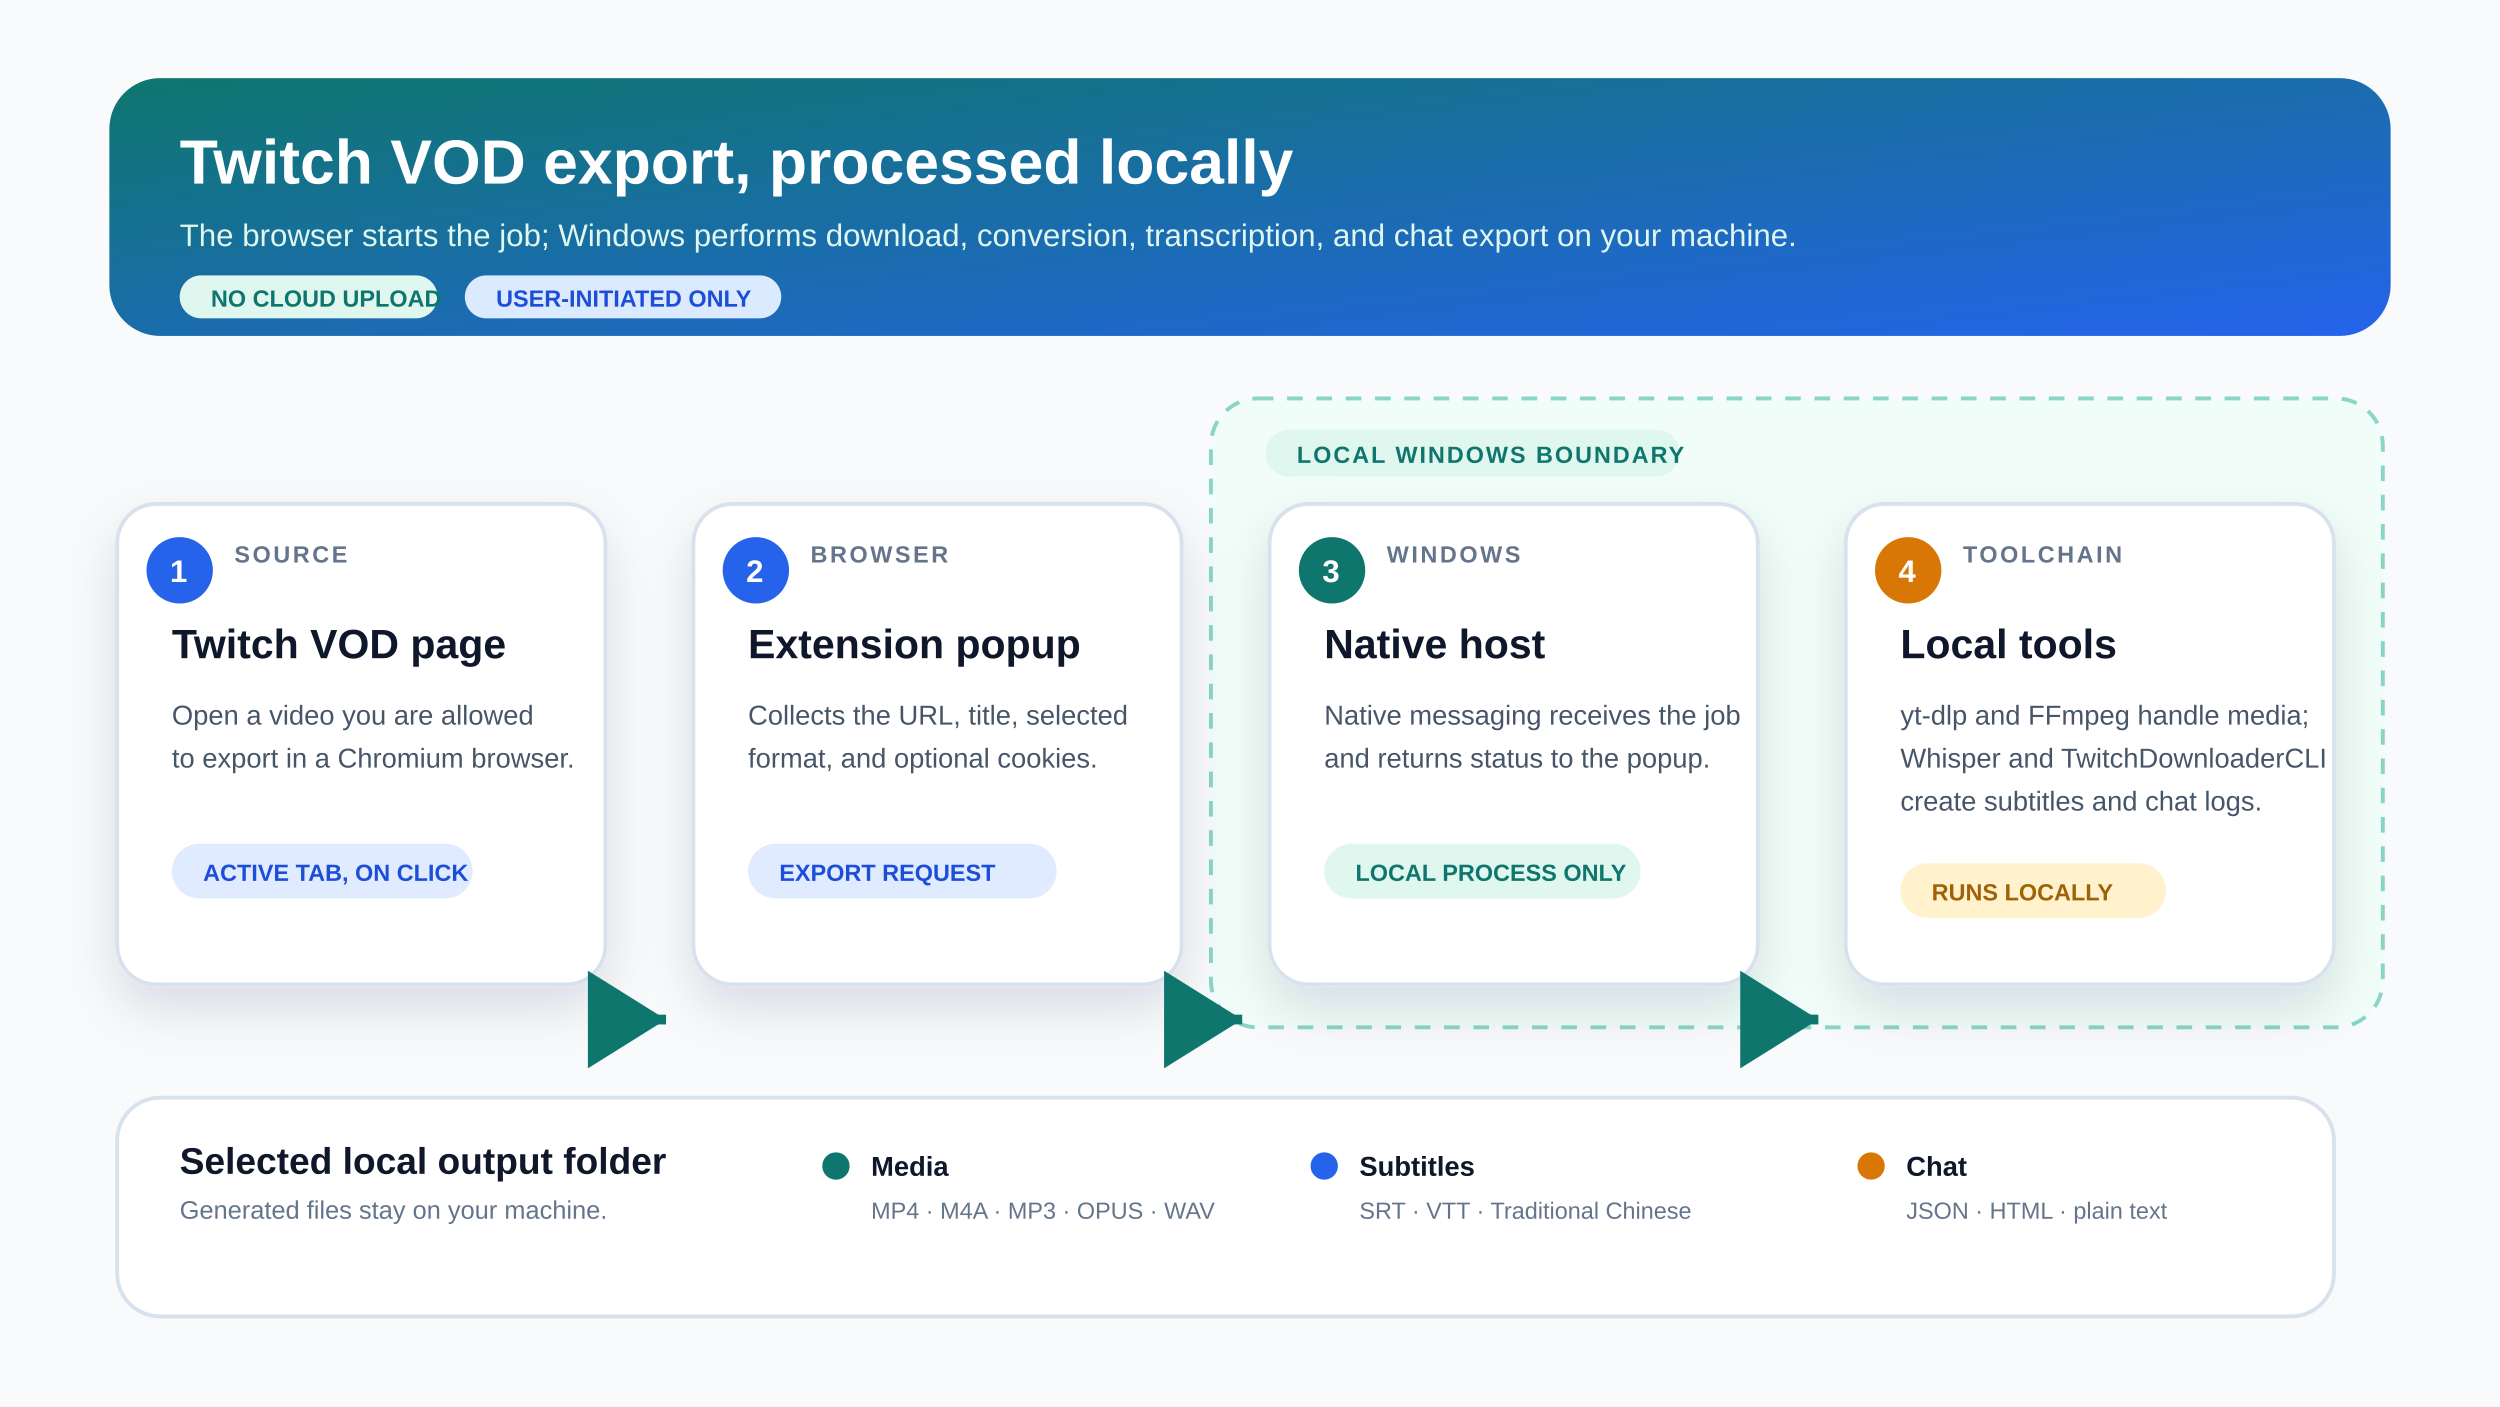
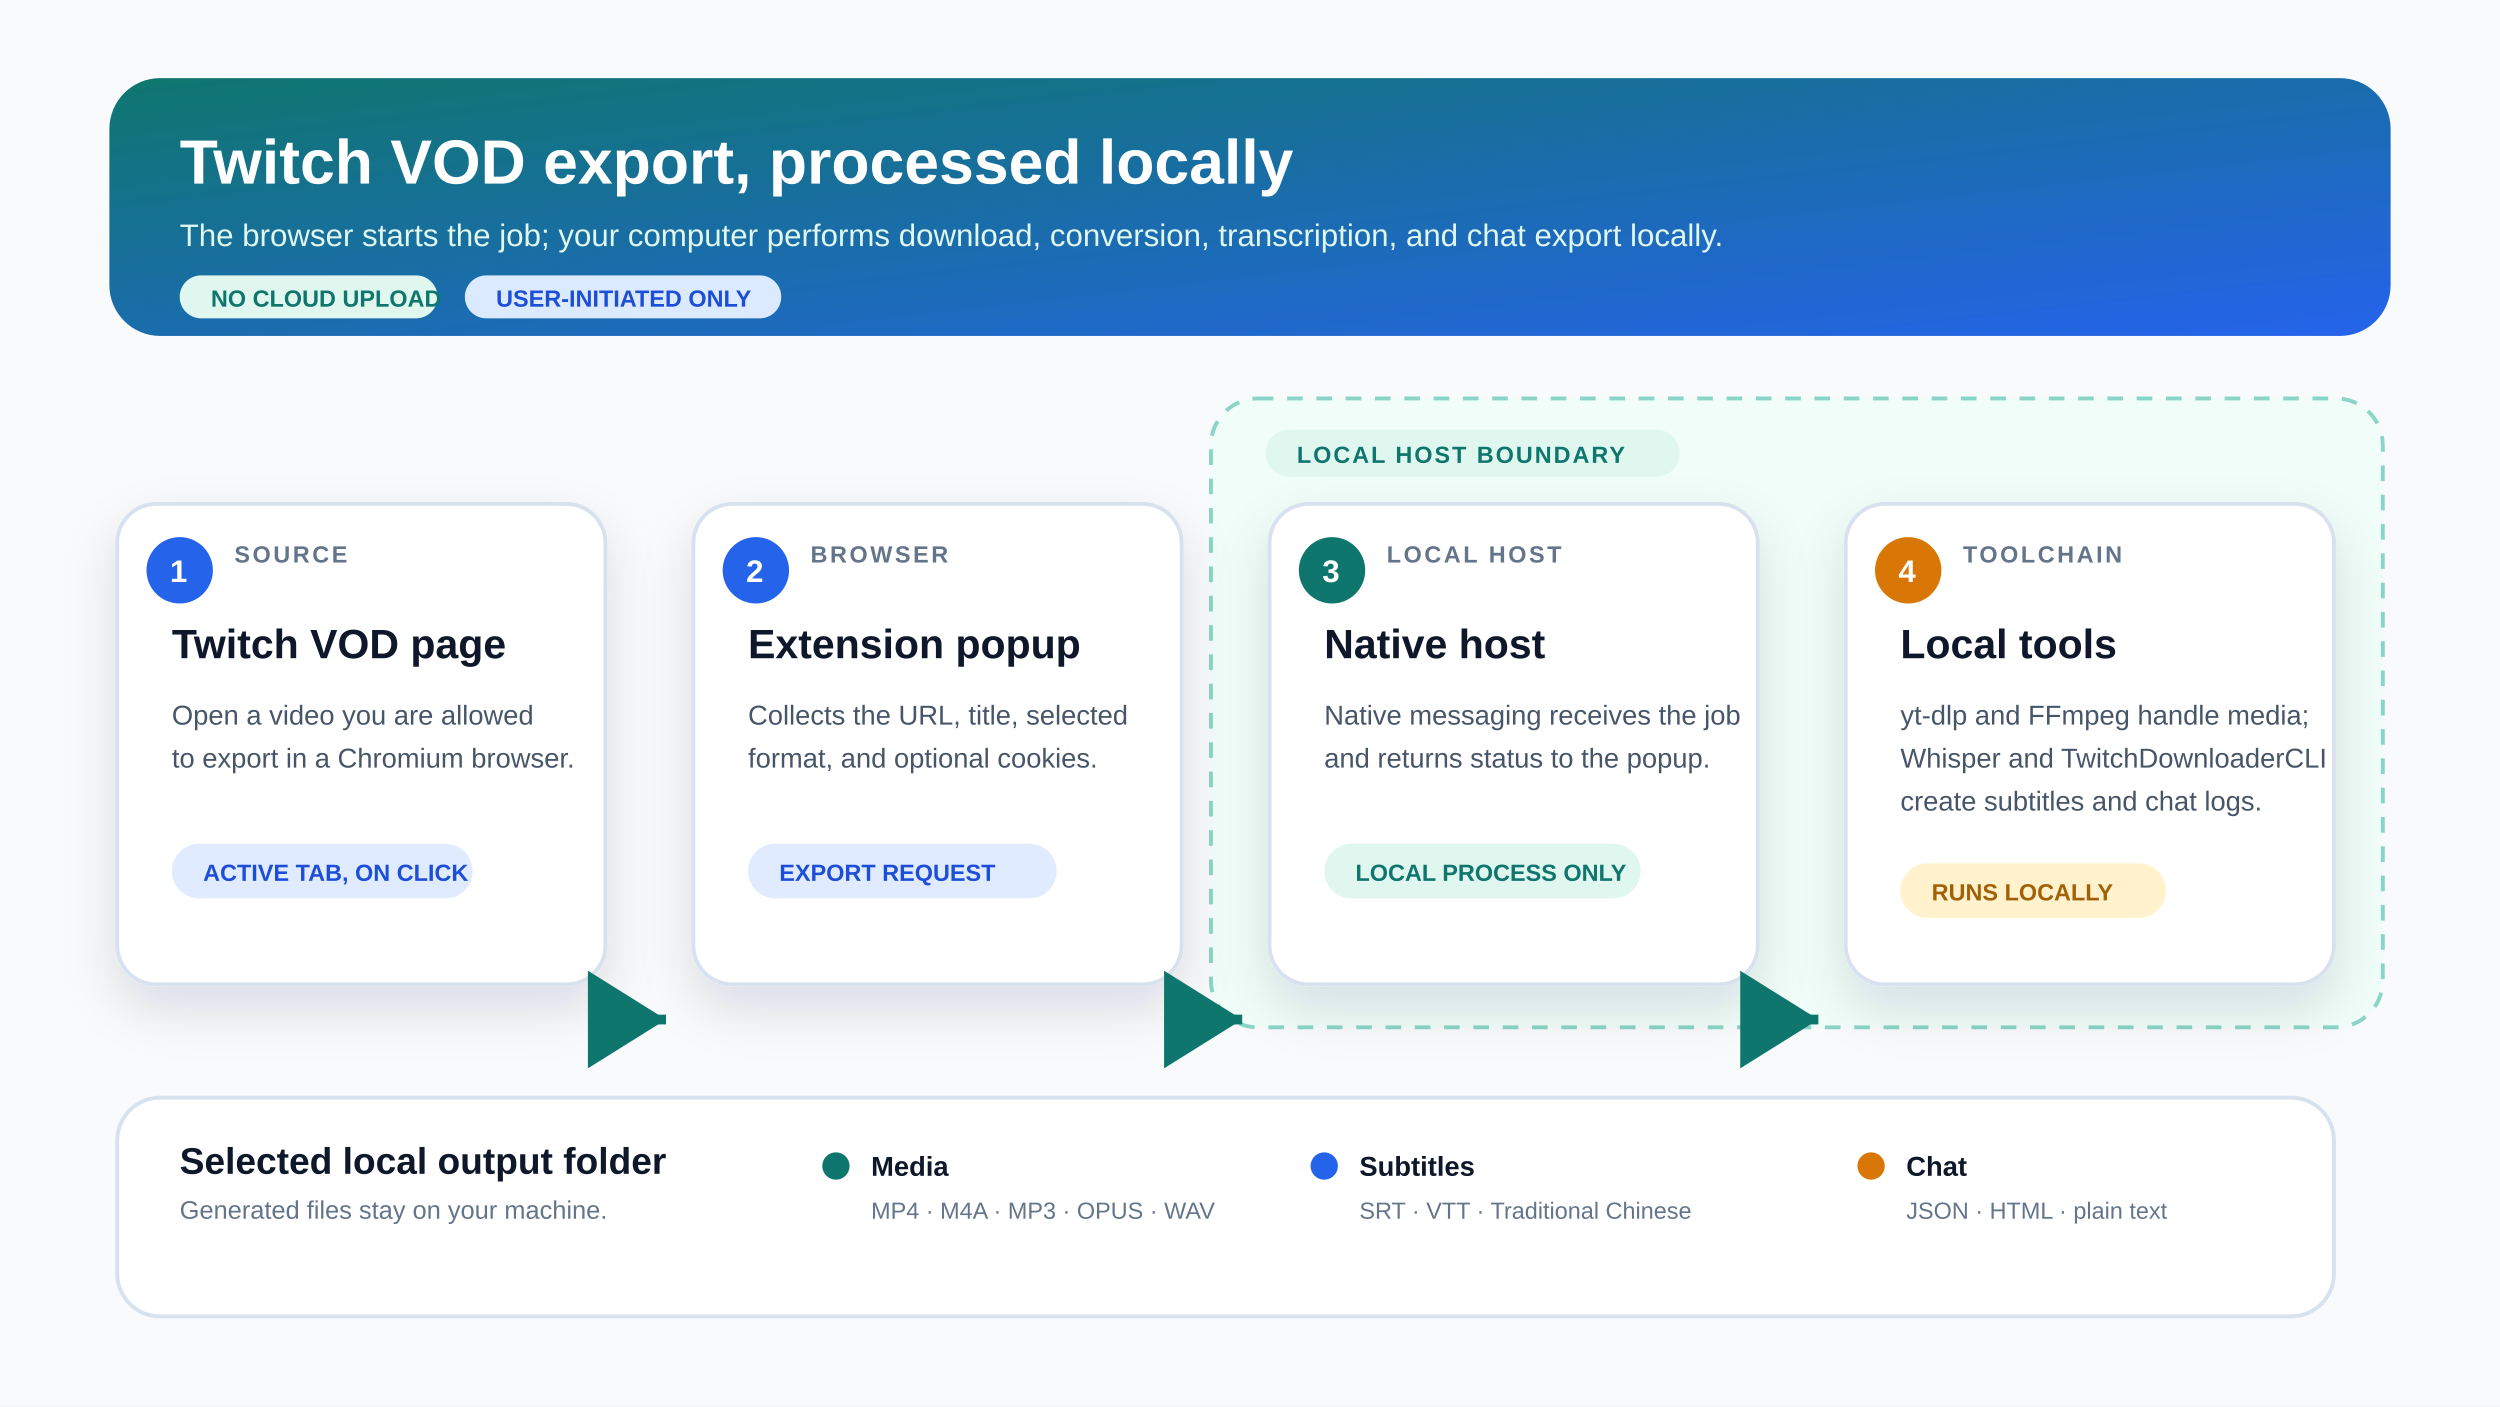
<svg xmlns="http://www.w3.org/2000/svg" width="1280" height="720" viewBox="0 0 1280 720" role="img" aria-labelledby="title desc">
  <defs>
    <linearGradient id="header" x1="0" y1="0" x2="1" y2="1">
      <stop offset="0" stop-color="#0f766e" />
      <stop offset="1" stop-color="#2563eb" />
    </linearGradient>
    <filter id="shadow" x="-20%" y="-20%" width="140%" height="150%">
      <feDropShadow dx="0" dy="12" stdDeviation="13" flood-color="#0f172a" flood-opacity="0.12" />
    </filter>
    <marker id="arrow" markerWidth="14" markerHeight="14" refX="10" refY="7" orient="auto" markerUnits="strokeWidth">
      <path d="M2 2 L10 7 L2 12 Z" fill="#0f766e" />
    </marker>
    <style>
      .bg { fill: #f8fafc; }
      .header-title { font: 700 32px "Segoe UI", Arial, sans-serif; fill: #ffffff; }
      .header-subtitle { font: 500 16px "Segoe UI", Arial, sans-serif; fill: #dff7ef; }
      .stage { fill: #ffffff; stroke: #d8e2ee; stroke-width: 2; filter: url(#shadow); }
      .boundary { fill: #f0fdf9; stroke: #8bd5c6; stroke-width: 2; stroke-dasharray: 8 7; }
      .overline { font: 700 12px "Segoe UI", Arial, sans-serif; letter-spacing: 1.3px; fill: #64748b; }
      .boundary-label { font: 700 12px "Segoe UI", Arial, sans-serif; letter-spacing: 1px; fill: #0f766e; }
      .stage-title { font: 700 21px "Segoe UI", Arial, sans-serif; fill: #0f172a; }
      .stage-body { font: 500 14px "Segoe UI", Arial, sans-serif; fill: #475569; }
      .chip { font: 700 12px "Segoe UI", Arial, sans-serif; }
      .chip-blue { fill: #e0ebff; }
      .chip-blue-text { fill: #1d4ed8; }
      .chip-teal { fill: #dff7ef; }
      .chip-teal-text { fill: #0f766e; }
      .chip-amber { fill: #fff2cc; }
      .chip-amber-text { fill: #a16207; }
      .number { font: 700 16px "Segoe UI", Arial, sans-serif; fill: #ffffff; }
      .arrow { stroke: #0f766e; stroke-width: 5; fill: none; marker-end: url(#arrow); }
      .arrow-note { font: 700 11px "Segoe UI", Arial, sans-serif; fill: #0f766e; }
      .output-title { font: 700 19px "Segoe UI", Arial, sans-serif; fill: #0f172a; }
      .output-body { font: 500 13px "Segoe UI", Arial, sans-serif; fill: #64748b; }
      .output-label { font: 700 14px "Segoe UI", Arial, sans-serif; fill: #0f172a; }
      .output-detail { font: 500 12px "Segoe UI", Arial, sans-serif; fill: #64748b; }
    </style>
  </defs>
  <rect class="bg" width="1280" height="720" />
  <rect x="56" y="40" width="1168" height="132" rx="26" fill="url(#header)" />
  <text x="92" y="94" class="header-title">Twitch VOD export, processed locally</text>
-   <text x="92" y="126" class="header-subtitle">The browser starts the job; Windows performs download, conversion, transcription, and chat export on your machine.</text>
+   <text x="92" y="126" class="header-subtitle">The browser starts the job; your computer performs download, conversion, transcription, and chat export locally.</text>
  <rect x="92" y="141" width="132" height="22" rx="11" fill="#dff7ef" />
  <text x="108" y="157" class="chip chip-teal-text">NO CLOUD UPLOAD</text>
  <rect x="238" y="141" width="162" height="22" rx="11" fill="#dbeafe" />
  <text x="254" y="157" class="chip chip-blue-text">USER-INITIATED ONLY</text>
  <rect x="620" y="204" width="600" height="322" rx="24" class="boundary" />
  <rect x="648" y="220" width="212" height="24" rx="12" class="chip-teal" />
-   <text x="664" y="237" class="boundary-label">LOCAL WINDOWS BOUNDARY</text>
+   <text x="664" y="237" class="boundary-label">LOCAL HOST BOUNDARY</text>
  <rect x="60" y="258" width="250" height="246" rx="20" class="stage" />
  <circle cx="92" cy="292" r="17" fill="#2563eb" />
  <text x="87" y="298" class="number">1</text>
  <text x="120" y="288" class="overline">SOURCE</text>
  <text x="88" y="337" class="stage-title">Twitch VOD page</text>
  <text x="88" y="371" class="stage-body">Open a video you are allowed</text>
  <text x="88" y="393" class="stage-body">to export in a Chromium browser.</text>
  <rect x="88" y="432" width="154" height="28" rx="14" class="chip-blue" />
  <text x="104" y="451" class="chip chip-blue-text">ACTIVE TAB, ON CLICK</text>
  <rect x="355" y="258" width="250" height="246" rx="20" class="stage" />
  <circle cx="387" cy="292" r="17" fill="#2563eb" />
  <text x="382" y="298" class="number">2</text>
  <text x="415" y="288" class="overline">BROWSER</text>
  <text x="383" y="337" class="stage-title">Extension popup</text>
  <text x="383" y="371" class="stage-body">Collects the URL, title, selected</text>
  <text x="383" y="393" class="stage-body">format, and optional cookies.</text>
  <rect x="383" y="432" width="158" height="28" rx="14" class="chip-blue" />
  <text x="399" y="451" class="chip chip-blue-text">EXPORT REQUEST</text>
  <rect x="650" y="258" width="250" height="246" rx="20" class="stage" />
  <circle cx="682" cy="292" r="17" fill="#0f766e" />
  <text x="677" y="298" class="number">3</text>
-   <text x="710" y="288" class="overline">WINDOWS</text>
+   <text x="710" y="288" class="overline">LOCAL HOST</text>
  <text x="678" y="337" class="stage-title">Native host</text>
  <text x="678" y="371" class="stage-body">Native messaging receives the job</text>
  <text x="678" y="393" class="stage-body">and returns status to the popup.</text>
  <rect x="678" y="432" width="162" height="28" rx="14" class="chip-teal" />
  <text x="694" y="451" class="chip chip-teal-text">LOCAL PROCESS ONLY</text>
  <rect x="945" y="258" width="250" height="246" rx="20" class="stage" />
  <circle cx="977" cy="292" r="17" fill="#d97706" />
  <text x="972" y="298" class="number">4</text>
  <text x="1005" y="288" class="overline">TOOLCHAIN</text>
  <text x="973" y="337" class="stage-title">Local tools</text>
  <text x="973" y="371" class="stage-body">yt-dlp and FFmpeg handle media;</text>
  <text x="973" y="393" class="stage-body">Whisper and TwitchDownloaderCLI</text>
  <text x="973" y="415" class="stage-body">create subtitles and chat logs.</text>
  <rect x="973" y="442" width="136" height="28" rx="14" class="chip-amber" />
  <text x="989" y="461" class="chip chip-amber-text">RUNS LOCALLY</text>
  <path d="M312 522 H341" class="arrow" />
  <path d="M607 522 H636" class="arrow" />
  <path d="M902 522 H931" class="arrow" />
  <rect x="60" y="562" width="1135" height="112" rx="22" fill="#ffffff" stroke="#d8e2ee" stroke-width="2" />
  <text x="92" y="601" class="output-title">Selected local output folder</text>
  <text x="92" y="624" class="output-body">Generated files stay on your machine.</text>
  <circle cx="428" cy="597" r="7" fill="#0f766e" />
  <text x="446" y="602" class="output-label">Media</text>
  <text x="446" y="624" class="output-detail">MP4 · M4A · MP3 · OPUS · WAV</text>
  <circle cx="678" cy="597" r="7" fill="#2563eb" />
  <text x="696" y="602" class="output-label">Subtitles</text>
  <text x="696" y="624" class="output-detail">SRT · VTT · Traditional Chinese</text>
  <circle cx="958" cy="597" r="7" fill="#d97706" />
  <text x="976" y="602" class="output-label">Chat</text>
  <text x="976" y="624" class="output-detail">JSON · HTML · plain text</text>
</svg>
